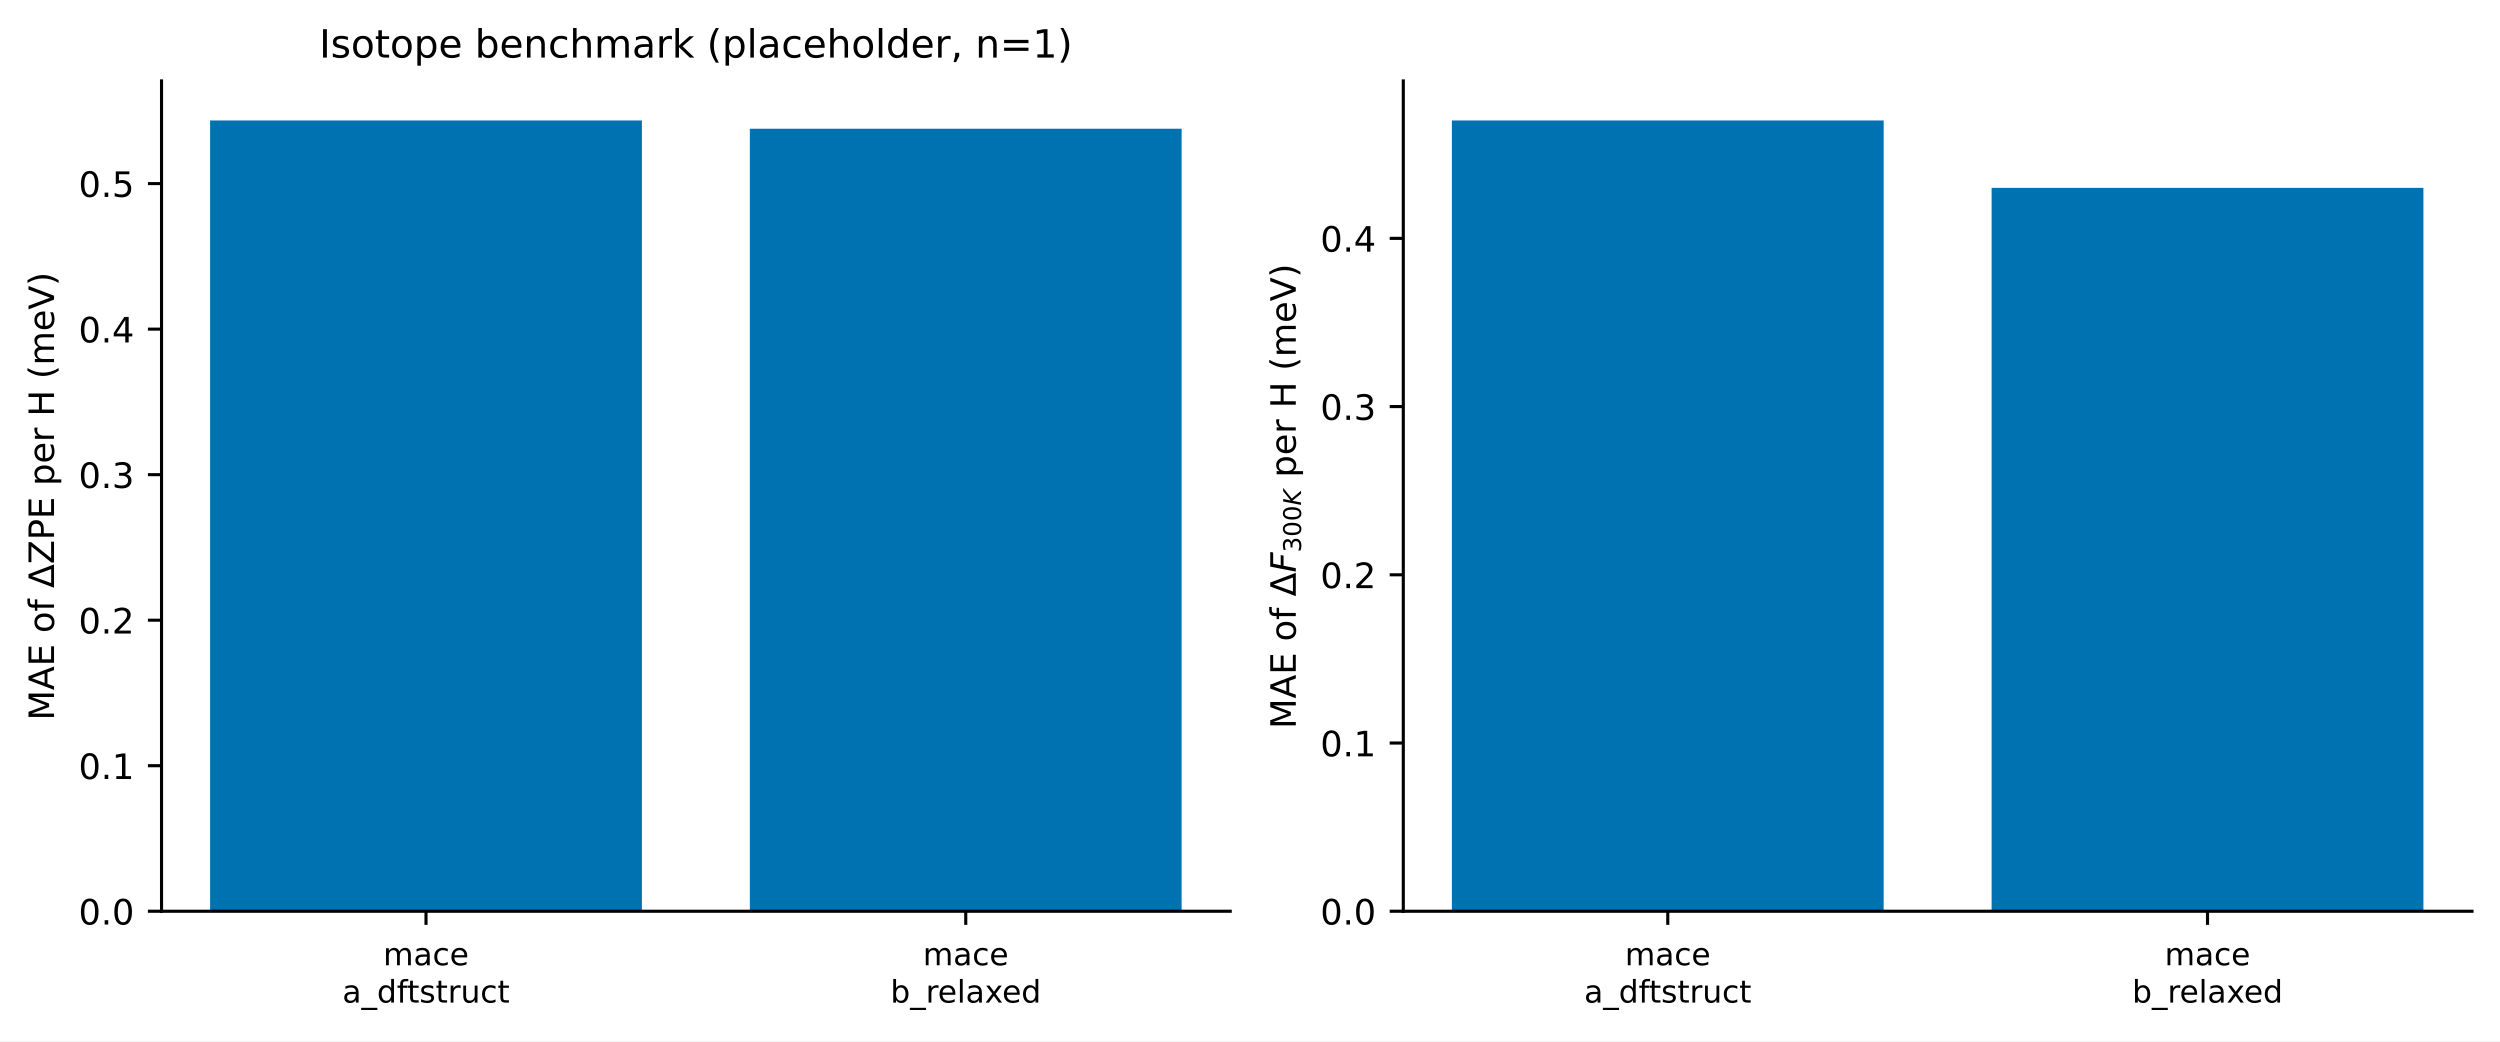
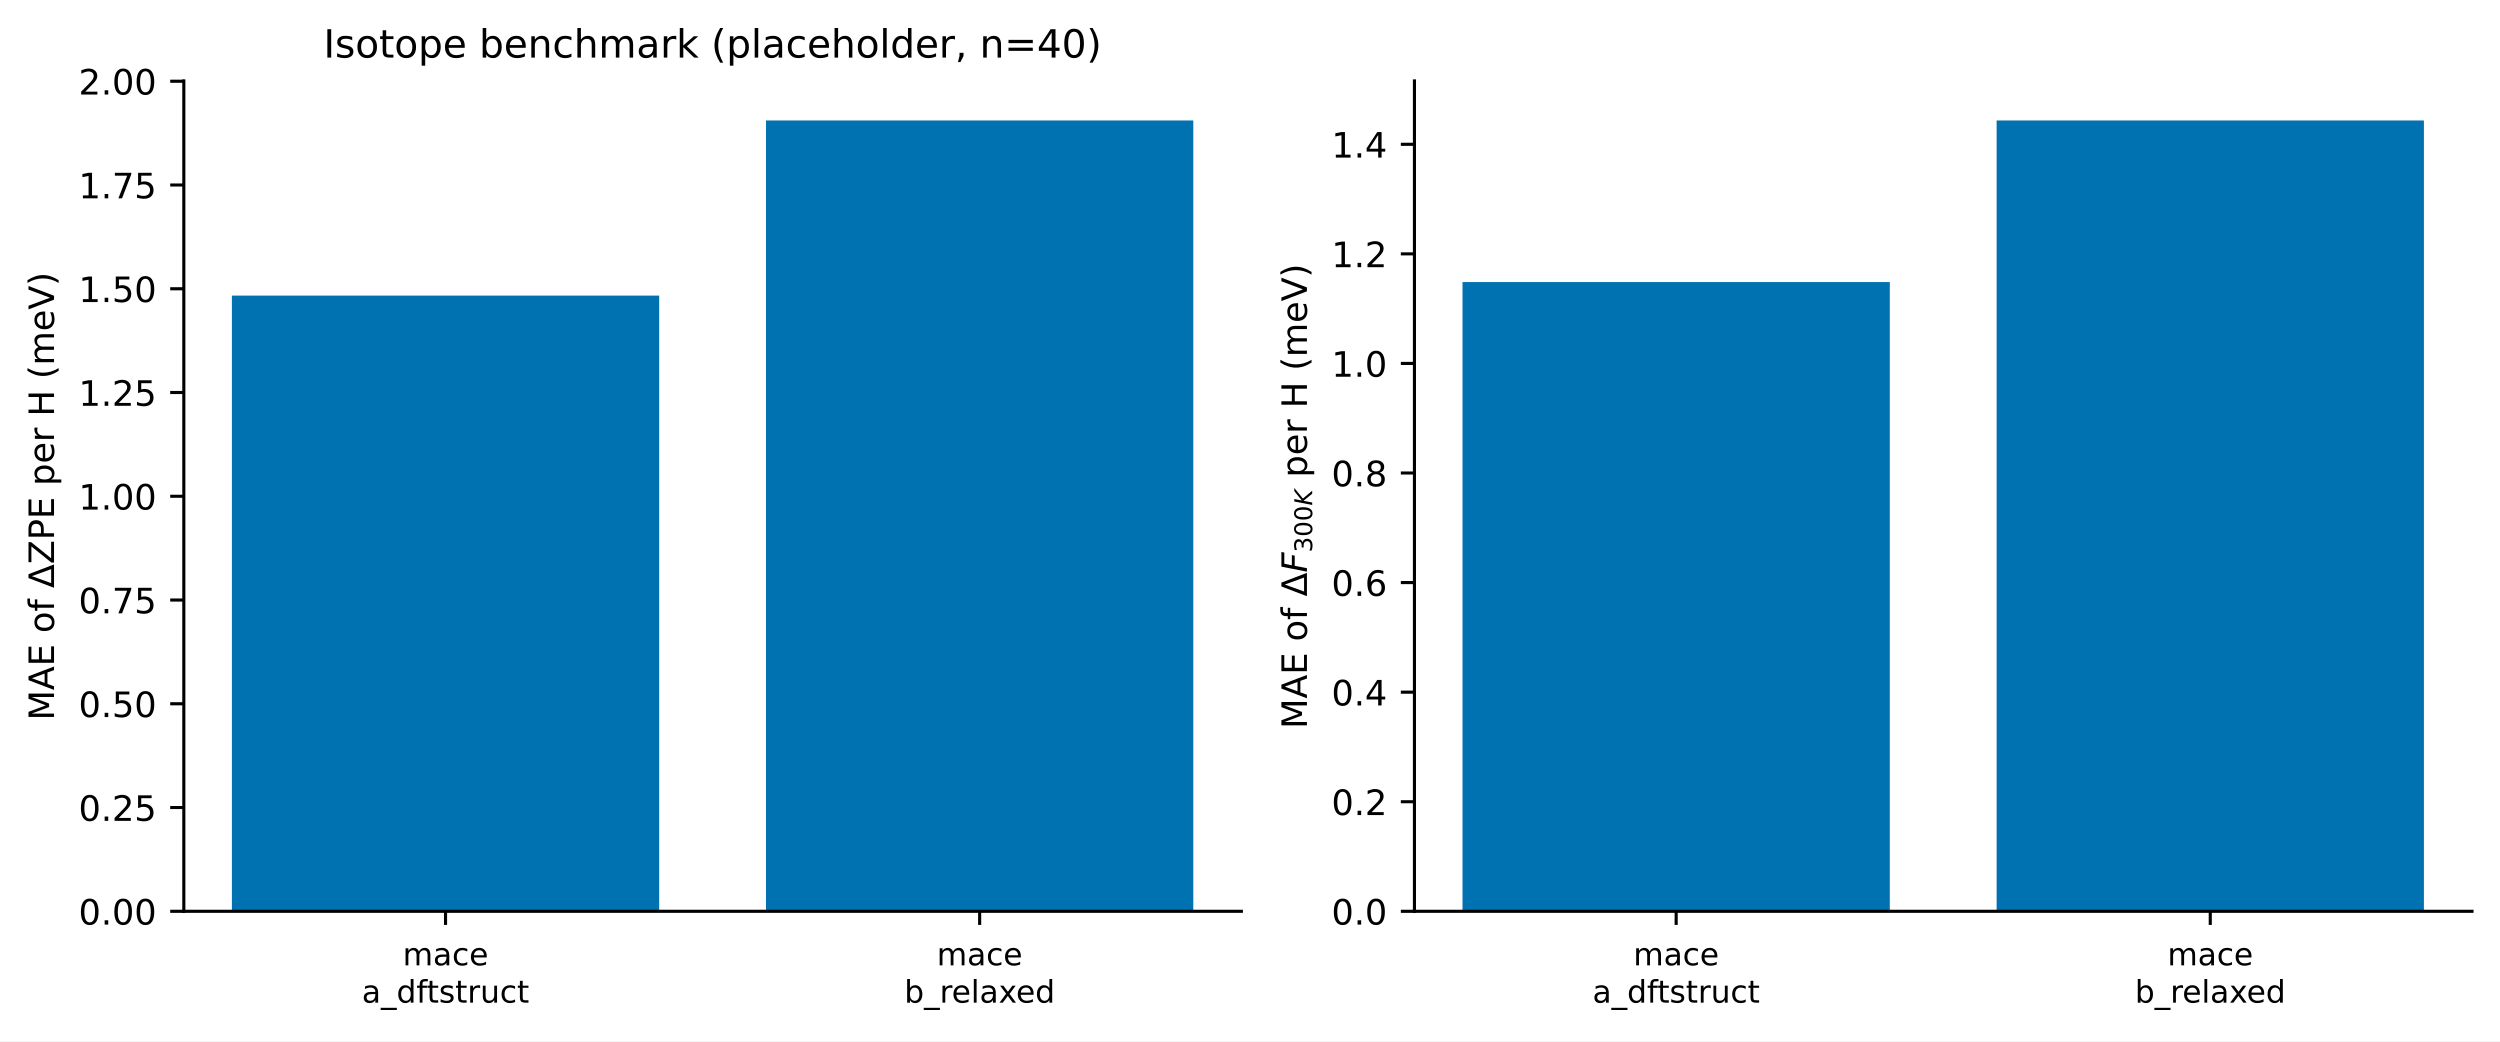
- <svg xmlns="http://www.w3.org/2000/svg" xmlns:xlink="http://www.w3.org/1999/xlink" width="642.513pt" height="267.599pt" viewBox="0 0 642.513 267.599" version="1.1">
+ <svg xmlns="http://www.w3.org/2000/svg" xmlns:xlink="http://www.w3.org/1999/xlink" width="642.479pt" height="267.599pt" viewBox="0 0 642.479 267.599" version="1.1">
  <defs>
    <style type="text/css">*{stroke-linejoin: round; stroke-linecap: butt}</style>
  </defs>
  <g id="figure_1">
    <g id="patch_1">
-       <path d="M 0 267.599  L 642.513 267.599  L 642.513 0  L 0 0  z " style="fill: #ffffff" />
+       <path d="M -0 267.599  L 642.479 267.599  L 642.479 0  L -0 0  z " style="fill: #ffffff" />
    </g>
    <g id="axes_1">
      <g id="patch_2">
-         <path d="M 41.515 234.195  L 316.173 234.195  L 316.173 20.798  L 41.515 20.798  z " style="fill: #ffffff" />
+         <path d="M 47.241 234.195  L 319.019 234.195  L 319.019 20.798  L 47.241 20.798  z " style="fill: #ffffff" />
      </g>
      <g id="patch_3">
-         <path d="M 53.999 234.195  L 164.972 234.195  L 164.972 30.96  L 53.999 30.96  z " clip-path="url(#pb85213ff2d)" style="fill: #0072b2" />
+         <path d="M 59.595 234.195  L 169.404 234.195  L 169.404 75.965  L 59.595 75.965  z " clip-path="url(#pe5d4179572)" style="fill: #0072b2" />
      </g>
      <g id="patch_4">
-         <path d="M 192.715 234.195  L 303.688 234.195  L 303.688 33.088  L 192.715 33.088  z " clip-path="url(#pb85213ff2d)" style="fill: #0072b2" />
+         <path d="M 196.856 234.195  L 306.666 234.195  L 306.666 30.96  L 196.856 30.96  z " clip-path="url(#pe5d4179572)" style="fill: #0072b2" />
      </g>
      <g id="matplotlib.axis_1">
        <g id="xtick_1">
          <g id="line2d_1">
            <defs>
-               <path id="m4d7866589e" d="M 0 0  L 0 3.5  " style="stroke: #000000; stroke-width: 0.8" />
+               <path id="m7c651b19ac" d="M 0 0  L 0 3.5  " style="stroke: #000000; stroke-width: 0.8" />
            </defs>
            <g>
-               <use xlink:href="#m4d7866589e" x="109.486" y="234.195" style="stroke: #000000; stroke-width: 0.8" />
+               <use xlink:href="#m7c651b19ac" x="114.499" y="234.195" style="stroke: #000000; stroke-width: 0.8" />
            </g>
          </g>
          <g id="text_1">
-             <text style="font-size: 8px; font-family: 'DejaVu Sans', 'Bitstream Vera Sans', 'Computer Modern Sans Serif', 'Lucida Grande', 'Verdana', 'Geneva', 'Lucid', 'Arial', 'Helvetica', 'Avant Garde', sans-serif" transform="translate(98.47769 248.0742)">mace</text>
-             <text style="font-size: 8px; font-family: 'DejaVu Sans', 'Bitstream Vera Sans', 'Computer Modern Sans Serif', 'Lucida Grande', 'Verdana', 'Geneva', 'Lucid', 'Arial', 'Helvetica', 'Avant Garde', sans-serif" transform="translate(87.99019 257.6764)">a_dftstruct</text>
+             <text style="font-size: 8px; font-family: 'DejaVu Sans', 'Bitstream Vera Sans', 'Computer Modern Sans Serif', 'Lucida Grande', 'Verdana', 'Geneva', 'Lucid', 'Arial', 'Helvetica', 'Avant Garde', sans-serif" transform="translate(103.4912 248.0742)">mace</text>
+             <text style="font-size: 8px; font-family: 'DejaVu Sans', 'Bitstream Vera Sans', 'Computer Modern Sans Serif', 'Lucida Grande', 'Verdana', 'Geneva', 'Lucid', 'Arial', 'Helvetica', 'Avant Garde', sans-serif" transform="translate(93.00371 257.6764)">a_dftstruct</text>
          </g>
        </g>
        <g id="xtick_2">
          <g id="line2d_2">
            <g>
-               <use xlink:href="#m4d7866589e" x="248.202" y="234.195" style="stroke: #000000; stroke-width: 0.8" />
+               <use xlink:href="#m7c651b19ac" x="251.761" y="234.195" style="stroke: #000000; stroke-width: 0.8" />
            </g>
          </g>
          <g id="text_2">
-             <text style="font-size: 8px; font-family: 'DejaVu Sans', 'Bitstream Vera Sans', 'Computer Modern Sans Serif', 'Lucida Grande', 'Verdana', 'Geneva', 'Lucid', 'Arial', 'Helvetica', 'Avant Garde', sans-serif" transform="translate(237.1938 248.0742)">mace</text>
-             <text style="font-size: 8px; font-family: 'DejaVu Sans', 'Bitstream Vera Sans', 'Computer Modern Sans Serif', 'Lucida Grande', 'Verdana', 'Geneva', 'Lucid', 'Arial', 'Helvetica', 'Avant Garde', sans-serif" transform="translate(228.8375 257.6764)">b_relaxed</text>
+             <text style="font-size: 8px; font-family: 'DejaVu Sans', 'Bitstream Vera Sans', 'Computer Modern Sans Serif', 'Lucida Grande', 'Verdana', 'Geneva', 'Lucid', 'Arial', 'Helvetica', 'Avant Garde', sans-serif" transform="translate(240.7528 248.0742)">mace</text>
+             <text style="font-size: 8px; font-family: 'DejaVu Sans', 'Bitstream Vera Sans', 'Computer Modern Sans Serif', 'Lucida Grande', 'Verdana', 'Geneva', 'Lucid', 'Arial', 'Helvetica', 'Avant Garde', sans-serif" transform="translate(232.3965 257.6764)">b_relaxed</text>
          </g>
        </g>
      </g>
      <g id="matplotlib.axis_2">
        <g id="ytick_1">
          <g id="line2d_3">
            <defs>
-               <path id="m0d94e4fa10" d="M 0 0  L -3.5 0  " style="stroke: #000000; stroke-width: 0.8" />
+               <path id="m932cfa9ef0" d="M 0 0  L -3.5 0  " style="stroke: #000000; stroke-width: 0.8" />
            </defs>
            <g>
-               <use xlink:href="#m0d94e4fa10" x="41.515" y="234.195" style="stroke: #000000; stroke-width: 0.8" />
+               <use xlink:href="#m932cfa9ef0" x="47.241" y="234.195" style="stroke: #000000; stroke-width: 0.8" />
            </g>
          </g>
          <g id="text_3">
-             <text style="font-size: 9px; font-family: 'DejaVu Sans', 'Bitstream Vera Sans', 'Computer Modern Sans Serif', 'Lucida Grande', 'Verdana', 'Geneva', 'Lucid', 'Arial', 'Helvetica', 'Avant Garde', sans-serif; text-anchor: end" x="34.515" y="237.614" transform="rotate(-0 34.51492 237.6143)">0.0</text>
+             <text style="font-size: 9px; font-family: 'DejaVu Sans', 'Bitstream Vera Sans', 'Computer Modern Sans Serif', 'Lucida Grande', 'Verdana', 'Geneva', 'Lucid', 'Arial', 'Helvetica', 'Avant Garde', sans-serif; text-anchor: end" x="40.241" y="237.614" transform="rotate(-0 40.24117 237.6143)">0.00</text>
          </g>
        </g>
        <g id="ytick_2">
          <g id="line2d_4">
            <g>
-               <use xlink:href="#m0d94e4fa10" x="41.515" y="196.794" style="stroke: #000000; stroke-width: 0.8" />
+               <use xlink:href="#m932cfa9ef0" x="47.241" y="207.531" style="stroke: #000000; stroke-width: 0.8" />
            </g>
          </g>
          <g id="text_4">
-             <text style="font-size: 9px; font-family: 'DejaVu Sans', 'Bitstream Vera Sans', 'Computer Modern Sans Serif', 'Lucida Grande', 'Verdana', 'Geneva', 'Lucid', 'Arial', 'Helvetica', 'Avant Garde', sans-serif; text-anchor: end" x="34.515" y="200.213" transform="rotate(-0 34.51492 200.2126)">0.1</text>
+             <text style="font-size: 9px; font-family: 'DejaVu Sans', 'Bitstream Vera Sans', 'Computer Modern Sans Serif', 'Lucida Grande', 'Verdana', 'Geneva', 'Lucid', 'Arial', 'Helvetica', 'Avant Garde', sans-serif; text-anchor: end" x="40.241" y="210.95" transform="rotate(-0 40.24117 210.95)">0.25</text>
          </g>
        </g>
        <g id="ytick_3">
          <g id="line2d_5">
            <g>
-               <use xlink:href="#m0d94e4fa10" x="41.515" y="159.392" style="stroke: #000000; stroke-width: 0.8" />
+               <use xlink:href="#m932cfa9ef0" x="47.241" y="180.867" style="stroke: #000000; stroke-width: 0.8" />
            </g>
          </g>
          <g id="text_5">
-             <text style="font-size: 9px; font-family: 'DejaVu Sans', 'Bitstream Vera Sans', 'Computer Modern Sans Serif', 'Lucida Grande', 'Verdana', 'Geneva', 'Lucid', 'Arial', 'Helvetica', 'Avant Garde', sans-serif; text-anchor: end" x="34.515" y="162.811" transform="rotate(-0 34.51492 162.811)">0.2</text>
+             <text style="font-size: 9px; font-family: 'DejaVu Sans', 'Bitstream Vera Sans', 'Computer Modern Sans Serif', 'Lucida Grande', 'Verdana', 'Geneva', 'Lucid', 'Arial', 'Helvetica', 'Avant Garde', sans-serif; text-anchor: end" x="40.241" y="184.286" transform="rotate(-0 40.24117 184.2857)">0.50</text>
          </g>
        </g>
        <g id="ytick_4">
          <g id="line2d_6">
            <g>
-               <use xlink:href="#m0d94e4fa10" x="41.515" y="121.99" style="stroke: #000000; stroke-width: 0.8" />
+               <use xlink:href="#m932cfa9ef0" x="47.241" y="154.203" style="stroke: #000000; stroke-width: 0.8" />
            </g>
          </g>
          <g id="text_6">
-             <text style="font-size: 9px; font-family: 'DejaVu Sans', 'Bitstream Vera Sans', 'Computer Modern Sans Serif', 'Lucida Grande', 'Verdana', 'Geneva', 'Lucid', 'Arial', 'Helvetica', 'Avant Garde', sans-serif; text-anchor: end" x="34.515" y="125.409" transform="rotate(-0 34.51492 125.4094)">0.3</text>
+             <text style="font-size: 9px; font-family: 'DejaVu Sans', 'Bitstream Vera Sans', 'Computer Modern Sans Serif', 'Lucida Grande', 'Verdana', 'Geneva', 'Lucid', 'Arial', 'Helvetica', 'Avant Garde', sans-serif; text-anchor: end" x="40.241" y="157.621" transform="rotate(-0 40.24117 157.6215)">0.75</text>
          </g>
        </g>
        <g id="ytick_5">
          <g id="line2d_7">
            <g>
-               <use xlink:href="#m0d94e4fa10" x="41.515" y="84.589" style="stroke: #000000; stroke-width: 0.8" />
+               <use xlink:href="#m932cfa9ef0" x="47.241" y="127.538" style="stroke: #000000; stroke-width: 0.8" />
            </g>
          </g>
          <g id="text_7">
-             <text style="font-size: 9px; font-family: 'DejaVu Sans', 'Bitstream Vera Sans', 'Computer Modern Sans Serif', 'Lucida Grande', 'Verdana', 'Geneva', 'Lucid', 'Arial', 'Helvetica', 'Avant Garde', sans-serif; text-anchor: end" x="34.515" y="88.008" transform="rotate(-0 34.51492 88.00783)">0.4</text>
+             <text style="font-size: 9px; font-family: 'DejaVu Sans', 'Bitstream Vera Sans', 'Computer Modern Sans Serif', 'Lucida Grande', 'Verdana', 'Geneva', 'Lucid', 'Arial', 'Helvetica', 'Avant Garde', sans-serif; text-anchor: end" x="40.241" y="130.957" transform="rotate(-0 40.24117 130.9572)">1.00</text>
          </g>
        </g>
        <g id="ytick_6">
          <g id="line2d_8">
            <g>
-               <use xlink:href="#m0d94e4fa10" x="41.515" y="47.187" style="stroke: #000000; stroke-width: 0.8" />
+               <use xlink:href="#m932cfa9ef0" x="47.241" y="100.874" style="stroke: #000000; stroke-width: 0.8" />
            </g>
          </g>
          <g id="text_8">
-             <text style="font-size: 9px; font-family: 'DejaVu Sans', 'Bitstream Vera Sans', 'Computer Modern Sans Serif', 'Lucida Grande', 'Verdana', 'Geneva', 'Lucid', 'Arial', 'Helvetica', 'Avant Garde', sans-serif; text-anchor: end" x="34.515" y="50.606" transform="rotate(-0 34.51492 50.60622)">0.5</text>
-           </g>
-         </g>
-         <g id="text_9">
+             <text style="font-size: 9px; font-family: 'DejaVu Sans', 'Bitstream Vera Sans', 'Computer Modern Sans Serif', 'Lucida Grande', 'Verdana', 'Geneva', 'Lucid', 'Arial', 'Helvetica', 'Avant Garde', sans-serif; text-anchor: end" x="40.241" y="104.293" transform="rotate(-0 40.24117 104.293)">1.25</text>
+           </g>
+         </g>
+         <g id="ytick_7">
+           <g id="line2d_9">
+             <g>
+               <use xlink:href="#m932cfa9ef0" x="47.241" y="74.21" style="stroke: #000000; stroke-width: 0.8" />
+             </g>
+           </g>
+           <g id="text_9">
+             <text style="font-size: 9px; font-family: 'DejaVu Sans', 'Bitstream Vera Sans', 'Computer Modern Sans Serif', 'Lucida Grande', 'Verdana', 'Geneva', 'Lucid', 'Arial', 'Helvetica', 'Avant Garde', sans-serif; text-anchor: end" x="40.241" y="77.629" transform="rotate(-0 40.24117 77.62873)">1.50</text>
+           </g>
+         </g>
+         <g id="ytick_8">
+           <g id="line2d_10">
+             <g>
+               <use xlink:href="#m932cfa9ef0" x="47.241" y="47.546" style="stroke: #000000; stroke-width: 0.8" />
+             </g>
+           </g>
+           <g id="text_10">
+             <text style="font-size: 9px; font-family: 'DejaVu Sans', 'Bitstream Vera Sans', 'Computer Modern Sans Serif', 'Lucida Grande', 'Verdana', 'Geneva', 'Lucid', 'Arial', 'Helvetica', 'Avant Garde', sans-serif; text-anchor: end" x="40.241" y="50.964" transform="rotate(-0 40.24117 50.96447)">1.75</text>
+           </g>
+         </g>
+         <g id="ytick_9">
+           <g id="line2d_11">
+             <g>
+               <use xlink:href="#m932cfa9ef0" x="47.241" y="20.881" style="stroke: #000000; stroke-width: 0.8" />
+             </g>
+           </g>
+           <g id="text_11">
+             <text style="font-size: 9px; font-family: 'DejaVu Sans', 'Bitstream Vera Sans', 'Computer Modern Sans Serif', 'Lucida Grande', 'Verdana', 'Geneva', 'Lucid', 'Arial', 'Helvetica', 'Avant Garde', sans-serif; text-anchor: end" x="40.241" y="24.3" transform="rotate(-0 40.24117 24.30021)">2.00</text>
+           </g>
+         </g>
+         <g id="text_12">
          <g transform="translate(14.04 185.1419) rotate(-90)">
            <text>
              <tspan x="0" y="-0.156" style="font-size: 9px; font-family: 'DejaVu Sans'">M</tspan>
              <tspan x="7.765" y="-0.156" style="font-size: 9px; font-family: 'DejaVu Sans'">A</tspan>
              <tspan x="13.922" y="-0.156" style="font-size: 9px; font-family: 'DejaVu Sans'">E</tspan>
              <tspan x="19.608" y="-0.156" style="font-size: 9px; font-family: 'DejaVu Sans'"> </tspan>
              <tspan x="22.469" y="-0.156" style="font-size: 9px; font-family: 'DejaVu Sans'">o</tspan>
              <tspan x="27.976" y="-0.156" style="font-size: 9px; font-family: 'DejaVu Sans'">f</tspan>
              <tspan x="31.144" y="-0.156" style="font-size: 9px; font-family: 'DejaVu Sans'"> </tspan>
              <tspan x="34.005" y="-0.156" style="font-size: 9px; font-family: 'DejaVu Sans'">Δ</tspan>
              <tspan x="40.162" y="-0.156" style="font-size: 9px; font-family: 'DejaVu Sans'">Z</tspan>
              <tspan x="46.327" y="-0.156" style="font-size: 9px; font-family: 'DejaVu Sans'">P</tspan>
              <tspan x="51.754" y="-0.156" style="font-size: 9px; font-family: 'DejaVu Sans'">E</tspan>
              <tspan x="57.441" y="-0.156" style="font-size: 9px; font-family: 'DejaVu Sans'"> </tspan>
              <tspan x="60.302" y="-0.156" style="font-size: 9px; font-family: 'DejaVu Sans'">p</tspan>
              <tspan x="66.015" y="-0.156" style="font-size: 9px; font-family: 'DejaVu Sans'">e</tspan>
              <tspan x="71.552" y="-0.156" style="font-size: 9px; font-family: 'DejaVu Sans'">r</tspan>
              <tspan x="75.252" y="-0.156" style="font-size: 9px; font-family: 'DejaVu Sans'"> </tspan>
              <tspan x="78.113" y="-0.156" style="font-size: 9px; font-family: 'DejaVu Sans'">H</tspan>
              <tspan x="84.88" y="-0.156" style="font-size: 9px; font-family: 'DejaVu Sans'"> </tspan>
              <tspan x="87.741" y="-0.156" style="font-size: 9px; font-family: 'DejaVu Sans'">(</tspan>
              <tspan x="91.252" y="-0.156" style="font-size: 9px; font-family: 'DejaVu Sans'">m</tspan>
              <tspan x="100.02" y="-0.156" style="font-size: 9px; font-family: 'DejaVu Sans'">e</tspan>
              <tspan x="105.557" y="-0.156" style="font-size: 9px; font-family: 'DejaVu Sans'">V</tspan>
              <tspan x="111.713" y="-0.156" style="font-size: 9px; font-family: 'DejaVu Sans'">)</tspan>
            </text>
          </g>
        </g>
      </g>
      <g id="patch_5">
-         <path d="M 41.515 234.195  L 41.515 20.798  " style="fill: none; stroke: #000000; stroke-width: 0.8; stroke-linejoin: miter; stroke-linecap: square" />
+         <path d="M 47.241 234.195  L 47.241 20.798  " style="fill: none; stroke: #000000; stroke-width: 0.8; stroke-linejoin: miter; stroke-linecap: square" />
      </g>
      <g id="patch_6">
-         <path d="M 41.515 234.195  L 316.173 234.195  " style="fill: none; stroke: #000000; stroke-width: 0.8; stroke-linejoin: miter; stroke-linecap: square" />
-       </g>
-       <g id="text_10">
-         <text style="font-size: 10px; font-family: 'DejaVu Sans', 'Bitstream Vera Sans', 'Computer Modern Sans Serif', 'Lucida Grande', 'Verdana', 'Geneva', 'Lucid', 'Arial', 'Helvetica', 'Avant Garde', sans-serif; text-anchor: middle" x="178.844" y="14.798" transform="rotate(-0 178.8439 14.79844)">Isotope benchmark (placeholder, n=1)</text>
+         <path d="M 47.241 234.195  L 319.019 234.195  " style="fill: none; stroke: #000000; stroke-width: 0.8; stroke-linejoin: miter; stroke-linecap: square" />
+       </g>
+       <g id="text_13">
+         <text style="font-size: 10px; font-family: 'DejaVu Sans', 'Bitstream Vera Sans', 'Computer Modern Sans Serif', 'Lucida Grande', 'Verdana', 'Geneva', 'Lucid', 'Arial', 'Helvetica', 'Avant Garde', sans-serif; text-anchor: middle" x="183.13" y="14.798" transform="rotate(-0 183.1301 14.79844)">Isotope benchmark (placeholder, n=40)</text>
      </g>
    </g>
    <g id="axes_2">
      <g id="patch_7">
-         <path d="M 360.655 234.195  L 635.313 234.195  L 635.313 20.798  L 360.655 20.798  z " style="fill: #ffffff" />
+         <path d="M 363.501 234.195  L 635.279 234.195  L 635.279 20.798  L 363.501 20.798  z " style="fill: #ffffff" />
      </g>
      <g id="patch_8">
-         <path d="M 373.139 234.195  L 484.112 234.195  L 484.112 30.96  L 373.139 30.96  z " clip-path="url(#pda3982c976)" style="fill: #0072b2" />
+         <path d="M 375.855 234.195  L 485.664 234.195  L 485.664 72.496  L 375.855 72.496  z " clip-path="url(#p67c8248b3d)" style="fill: #0072b2" />
      </g>
      <g id="patch_9">
-         <path d="M 511.855 234.195  L 622.828 234.195  L 622.828 48.275  L 511.855 48.275  z " clip-path="url(#pda3982c976)" style="fill: #0072b2" />
+         <path d="M 513.116 234.195  L 622.926 234.195  L 622.926 30.96  L 513.116 30.96  z " clip-path="url(#p67c8248b3d)" style="fill: #0072b2" />
      </g>
      <g id="matplotlib.axis_3">
        <g id="xtick_3">
-           <g id="line2d_9">
-             <g>
-               <use xlink:href="#m4d7866589e" x="428.626" y="234.195" style="stroke: #000000; stroke-width: 0.8" />
-             </g>
-           </g>
-           <g id="text_11">
-             <text style="font-size: 8px; font-family: 'DejaVu Sans', 'Bitstream Vera Sans', 'Computer Modern Sans Serif', 'Lucida Grande', 'Verdana', 'Geneva', 'Lucid', 'Arial', 'Helvetica', 'Avant Garde', sans-serif" transform="translate(417.6177 248.0742)">mace</text>
-             <text style="font-size: 8px; font-family: 'DejaVu Sans', 'Bitstream Vera Sans', 'Computer Modern Sans Serif', 'Lucida Grande', 'Verdana', 'Geneva', 'Lucid', 'Arial', 'Helvetica', 'Avant Garde', sans-serif" transform="translate(407.1302 257.6764)">a_dftstruct</text>
+           <g id="line2d_12">
+             <g>
+               <use xlink:href="#m7c651b19ac" x="430.759" y="234.195" style="stroke: #000000; stroke-width: 0.8" />
+             </g>
+           </g>
+           <g id="text_14">
+             <text style="font-size: 8px; font-family: 'DejaVu Sans', 'Bitstream Vera Sans', 'Computer Modern Sans Serif', 'Lucida Grande', 'Verdana', 'Geneva', 'Lucid', 'Arial', 'Helvetica', 'Avant Garde', sans-serif" transform="translate(419.7512 248.0742)">mace</text>
+             <text style="font-size: 8px; font-family: 'DejaVu Sans', 'Bitstream Vera Sans', 'Computer Modern Sans Serif', 'Lucida Grande', 'Verdana', 'Geneva', 'Lucid', 'Arial', 'Helvetica', 'Avant Garde', sans-serif" transform="translate(409.2637 257.6764)">a_dftstruct</text>
          </g>
        </g>
        <g id="xtick_4">
-           <g id="line2d_10">
-             <g>
-               <use xlink:href="#m4d7866589e" x="567.342" y="234.195" style="stroke: #000000; stroke-width: 0.8" />
-             </g>
-           </g>
-           <g id="text_12">
-             <text style="font-size: 8px; font-family: 'DejaVu Sans', 'Bitstream Vera Sans', 'Computer Modern Sans Serif', 'Lucida Grande', 'Verdana', 'Geneva', 'Lucid', 'Arial', 'Helvetica', 'Avant Garde', sans-serif" transform="translate(556.3338 248.0742)">mace</text>
-             <text style="font-size: 8px; font-family: 'DejaVu Sans', 'Bitstream Vera Sans', 'Computer Modern Sans Serif', 'Lucida Grande', 'Verdana', 'Geneva', 'Lucid', 'Arial', 'Helvetica', 'Avant Garde', sans-serif" transform="translate(547.9775 257.6764)">b_relaxed</text>
+           <g id="line2d_13">
+             <g>
+               <use xlink:href="#m7c651b19ac" x="568.021" y="234.195" style="stroke: #000000; stroke-width: 0.8" />
+             </g>
+           </g>
+           <g id="text_15">
+             <text style="font-size: 8px; font-family: 'DejaVu Sans', 'Bitstream Vera Sans', 'Computer Modern Sans Serif', 'Lucida Grande', 'Verdana', 'Geneva', 'Lucid', 'Arial', 'Helvetica', 'Avant Garde', sans-serif" transform="translate(557.0128 248.0742)">mace</text>
+             <text style="font-size: 8px; font-family: 'DejaVu Sans', 'Bitstream Vera Sans', 'Computer Modern Sans Serif', 'Lucida Grande', 'Verdana', 'Geneva', 'Lucid', 'Arial', 'Helvetica', 'Avant Garde', sans-serif" transform="translate(548.6565 257.6764)">b_relaxed</text>
          </g>
        </g>
      </g>
      <g id="matplotlib.axis_4">
-         <g id="ytick_7">
-           <g id="line2d_11">
-             <g>
-               <use xlink:href="#m0d94e4fa10" x="360.655" y="234.195" style="stroke: #000000; stroke-width: 0.8" />
-             </g>
-           </g>
-           <g id="text_13">
-             <text style="font-size: 9px; font-family: 'DejaVu Sans', 'Bitstream Vera Sans', 'Computer Modern Sans Serif', 'Lucida Grande', 'Verdana', 'Geneva', 'Lucid', 'Arial', 'Helvetica', 'Avant Garde', sans-serif; text-anchor: end" x="353.655" y="237.614" transform="rotate(-0 353.6549 237.6143)">0.0</text>
-           </g>
-         </g>
-         <g id="ytick_8">
-           <g id="line2d_12">
-             <g>
-               <use xlink:href="#m0d94e4fa10" x="360.655" y="190.962" style="stroke: #000000; stroke-width: 0.8" />
-             </g>
-           </g>
-           <g id="text_14">
-             <text style="font-size: 9px; font-family: 'DejaVu Sans', 'Bitstream Vera Sans', 'Computer Modern Sans Serif', 'Lucida Grande', 'Verdana', 'Geneva', 'Lucid', 'Arial', 'Helvetica', 'Avant Garde', sans-serif; text-anchor: end" x="353.655" y="194.381" transform="rotate(-0 353.6549 194.3808)">0.1</text>
-           </g>
-         </g>
-         <g id="ytick_9">
-           <g id="line2d_13">
-             <g>
-               <use xlink:href="#m0d94e4fa10" x="360.655" y="147.728" style="stroke: #000000; stroke-width: 0.8" />
-             </g>
-           </g>
-           <g id="text_15">
-             <text style="font-size: 9px; font-family: 'DejaVu Sans', 'Bitstream Vera Sans', 'Computer Modern Sans Serif', 'Lucida Grande', 'Verdana', 'Geneva', 'Lucid', 'Arial', 'Helvetica', 'Avant Garde', sans-serif; text-anchor: end" x="353.655" y="151.147" transform="rotate(-0 353.6549 151.1474)">0.2</text>
-           </g>
-         </g>
        <g id="ytick_10">
          <g id="line2d_14">
            <g>
-               <use xlink:href="#m0d94e4fa10" x="360.655" y="104.495" style="stroke: #000000; stroke-width: 0.8" />
+               <use xlink:href="#m932cfa9ef0" x="363.501" y="234.195" style="stroke: #000000; stroke-width: 0.8" />
            </g>
          </g>
          <g id="text_16">
-             <text style="font-size: 9px; font-family: 'DejaVu Sans', 'Bitstream Vera Sans', 'Computer Modern Sans Serif', 'Lucida Grande', 'Verdana', 'Geneva', 'Lucid', 'Arial', 'Helvetica', 'Avant Garde', sans-serif; text-anchor: end" x="353.655" y="107.914" transform="rotate(-0 353.6549 107.914)">0.3</text>
+             <text style="font-size: 9px; font-family: 'DejaVu Sans', 'Bitstream Vera Sans', 'Computer Modern Sans Serif', 'Lucida Grande', 'Verdana', 'Geneva', 'Lucid', 'Arial', 'Helvetica', 'Avant Garde', sans-serif; text-anchor: end" x="356.501" y="237.614" transform="rotate(-0 356.5012 237.6143)">0.0</text>
          </g>
        </g>
        <g id="ytick_11">
          <g id="line2d_15">
            <g>
-               <use xlink:href="#m0d94e4fa10" x="360.655" y="61.262" style="stroke: #000000; stroke-width: 0.8" />
+               <use xlink:href="#m932cfa9ef0" x="363.501" y="206.036" style="stroke: #000000; stroke-width: 0.8" />
            </g>
          </g>
          <g id="text_17">
-             <text style="font-size: 9px; font-family: 'DejaVu Sans', 'Bitstream Vera Sans', 'Computer Modern Sans Serif', 'Lucida Grande', 'Verdana', 'Geneva', 'Lucid', 'Arial', 'Helvetica', 'Avant Garde', sans-serif; text-anchor: end" x="353.655" y="64.681" transform="rotate(-0 353.6549 64.68053)">0.4</text>
-           </g>
-         </g>
-         <g id="text_18">
-           <g transform="translate(333.18 187.3019) rotate(-90)">
+             <text style="font-size: 9px; font-family: 'DejaVu Sans', 'Bitstream Vera Sans', 'Computer Modern Sans Serif', 'Lucida Grande', 'Verdana', 'Geneva', 'Lucid', 'Arial', 'Helvetica', 'Avant Garde', sans-serif; text-anchor: end" x="356.501" y="209.455" transform="rotate(-0 356.5012 209.4548)">0.2</text>
+           </g>
+         </g>
+         <g id="ytick_12">
+           <g id="line2d_16">
+             <g>
+               <use xlink:href="#m932cfa9ef0" x="363.501" y="177.876" style="stroke: #000000; stroke-width: 0.8" />
+             </g>
+           </g>
+           <g id="text_18">
+             <text style="font-size: 9px; font-family: 'DejaVu Sans', 'Bitstream Vera Sans', 'Computer Modern Sans Serif', 'Lucida Grande', 'Verdana', 'Geneva', 'Lucid', 'Arial', 'Helvetica', 'Avant Garde', sans-serif; text-anchor: end" x="356.501" y="181.295" transform="rotate(-0 356.5012 181.2954)">0.4</text>
+           </g>
+         </g>
+         <g id="ytick_13">
+           <g id="line2d_17">
+             <g>
+               <use xlink:href="#m932cfa9ef0" x="363.501" y="149.717" style="stroke: #000000; stroke-width: 0.8" />
+             </g>
+           </g>
+           <g id="text_19">
+             <text style="font-size: 9px; font-family: 'DejaVu Sans', 'Bitstream Vera Sans', 'Computer Modern Sans Serif', 'Lucida Grande', 'Verdana', 'Geneva', 'Lucid', 'Arial', 'Helvetica', 'Avant Garde', sans-serif; text-anchor: end" x="356.501" y="153.136" transform="rotate(-0 356.5012 153.1359)">0.6</text>
+           </g>
+         </g>
+         <g id="ytick_14">
+           <g id="line2d_18">
+             <g>
+               <use xlink:href="#m932cfa9ef0" x="363.501" y="121.558" style="stroke: #000000; stroke-width: 0.8" />
+             </g>
+           </g>
+           <g id="text_20">
+             <text style="font-size: 9px; font-family: 'DejaVu Sans', 'Bitstream Vera Sans', 'Computer Modern Sans Serif', 'Lucida Grande', 'Verdana', 'Geneva', 'Lucid', 'Arial', 'Helvetica', 'Avant Garde', sans-serif; text-anchor: end" x="356.501" y="124.976" transform="rotate(-0 356.5012 124.9765)">0.8</text>
+           </g>
+         </g>
+         <g id="ytick_15">
+           <g id="line2d_19">
+             <g>
+               <use xlink:href="#m932cfa9ef0" x="363.501" y="93.398" style="stroke: #000000; stroke-width: 0.8" />
+             </g>
+           </g>
+           <g id="text_21">
+             <text style="font-size: 9px; font-family: 'DejaVu Sans', 'Bitstream Vera Sans', 'Computer Modern Sans Serif', 'Lucida Grande', 'Verdana', 'Geneva', 'Lucid', 'Arial', 'Helvetica', 'Avant Garde', sans-serif; text-anchor: end" x="356.501" y="96.817" transform="rotate(-0 356.5012 96.81701)">1.0</text>
+           </g>
+         </g>
+         <g id="ytick_16">
+           <g id="line2d_20">
+             <g>
+               <use xlink:href="#m932cfa9ef0" x="363.501" y="65.239" style="stroke: #000000; stroke-width: 0.8" />
+             </g>
+           </g>
+           <g id="text_22">
+             <text style="font-size: 9px; font-family: 'DejaVu Sans', 'Bitstream Vera Sans', 'Computer Modern Sans Serif', 'Lucida Grande', 'Verdana', 'Geneva', 'Lucid', 'Arial', 'Helvetica', 'Avant Garde', sans-serif; text-anchor: end" x="356.501" y="68.658" transform="rotate(-0 356.5012 68.65756)">1.2</text>
+           </g>
+         </g>
+         <g id="ytick_17">
+           <g id="line2d_21">
+             <g>
+               <use xlink:href="#m932cfa9ef0" x="363.501" y="37.079" style="stroke: #000000; stroke-width: 0.8" />
+             </g>
+           </g>
+           <g id="text_23">
+             <text style="font-size: 9px; font-family: 'DejaVu Sans', 'Bitstream Vera Sans', 'Computer Modern Sans Serif', 'Lucida Grande', 'Verdana', 'Geneva', 'Lucid', 'Arial', 'Helvetica', 'Avant Garde', sans-serif; text-anchor: end" x="356.501" y="40.498" transform="rotate(-0 356.5012 40.49811)">1.4</text>
+           </g>
+         </g>
+         <g id="text_24">
+           <g transform="translate(336.0263 187.3019) rotate(-90)">
            <text>
              <tspan x="0" y="-0.156" style="font-size: 9px; font-family: 'DejaVu Sans'">M</tspan>
              <tspan x="7.765" y="-0.156" style="font-size: 9px; font-family: 'DejaVu Sans'">A</tspan>
              <tspan x="13.922" y="-0.156" style="font-size: 9px; font-family: 'DejaVu Sans'">E</tspan>
              <tspan x="19.608" y="-0.156" style="font-size: 9px; font-family: 'DejaVu Sans'"> </tspan>
              <tspan x="22.469" y="-0.156" style="font-size: 9px; font-family: 'DejaVu Sans'">o</tspan>
              <tspan x="27.976" y="-0.156" style="font-size: 9px; font-family: 'DejaVu Sans'">f</tspan>
              <tspan x="31.144" y="-0.156" style="font-size: 9px; font-family: 'DejaVu Sans'"> </tspan>
              <tspan x="34.005" y="-0.156" style="font-size: 9px; font-family: 'DejaVu Sans'">Δ</tspan>
              <tspan x="61.741" y="-0.156" style="font-size: 9px; font-family: 'DejaVu Sans'"> </tspan>
              <tspan x="64.601" y="-0.156" style="font-size: 9px; font-family: 'DejaVu Sans'">p</tspan>
              <tspan x="70.314" y="-0.156" style="font-size: 9px; font-family: 'DejaVu Sans'">e</tspan>
              <tspan x="75.851" y="-0.156" style="font-size: 9px; font-family: 'DejaVu Sans'">r</tspan>
              <tspan x="79.552" y="-0.156" style="font-size: 9px; font-family: 'DejaVu Sans'"> </tspan>
              <tspan x="82.412" y="-0.156" style="font-size: 9px; font-family: 'DejaVu Sans'">H</tspan>
              <tspan x="89.18" y="-0.156" style="font-size: 9px; font-family: 'DejaVu Sans'"> </tspan>
              <tspan x="92.041" y="-0.156" style="font-size: 9px; font-family: 'DejaVu Sans'">(</tspan>
              <tspan x="95.552" y="-0.156" style="font-size: 9px; font-family: 'DejaVu Sans'">m</tspan>
              <tspan x="104.319" y="-0.156" style="font-size: 9px; font-family: 'DejaVu Sans'">e</tspan>
              <tspan x="109.856" y="-0.156" style="font-size: 9px; font-family: 'DejaVu Sans'">V</tspan>
              <tspan x="116.013" y="-0.156" style="font-size: 9px; font-family: 'DejaVu Sans'">)</tspan>
              <tspan x="40.162" y="-0.156" style="font-style: oblique; font-size: 9px; font-family: 'DejaVu Sans'">F</tspan>
              <tspan x="45.338" y="1.194" style="font-size: 6.3px; font-family: 'DejaVu Sans'">3</tspan>
              <tspan x="49.347" y="1.194" style="font-size: 6.3px; font-family: 'DejaVu Sans'">0</tspan>
              <tspan x="53.355" y="1.194" style="font-size: 6.3px; font-family: 'DejaVu Sans'">0</tspan>
              <tspan x="57.363" y="1.194" style="font-style: oblique; font-size: 6.3px; font-family: 'DejaVu Sans'">K</tspan>
            </text>
          </g>
        </g>
      </g>
      <g id="patch_10">
-         <path d="M 360.655 234.195  L 360.655 20.798  " style="fill: none; stroke: #000000; stroke-width: 0.8; stroke-linejoin: miter; stroke-linecap: square" />
+         <path d="M 363.501 234.195  L 363.501 20.798  " style="fill: none; stroke: #000000; stroke-width: 0.8; stroke-linejoin: miter; stroke-linecap: square" />
      </g>
      <g id="patch_11">
-         <path d="M 360.655 234.195  L 635.313 234.195  " style="fill: none; stroke: #000000; stroke-width: 0.8; stroke-linejoin: miter; stroke-linecap: square" />
+         <path d="M 363.501 234.195  L 635.279 234.195  " style="fill: none; stroke: #000000; stroke-width: 0.8; stroke-linejoin: miter; stroke-linecap: square" />
      </g>
    </g>
  </g>
  <defs>
-     <clipPath id="pb85213ff2d">
-       <rect x="41.515" y="20.798" width="274.658" height="213.397" />
+     <clipPath id="pe5d4179572">
+       <rect x="47.241" y="20.798" width="271.778" height="213.397" />
    </clipPath>
-     <clipPath id="pda3982c976">
-       <rect x="360.655" y="20.798" width="274.658" height="213.397" />
+     <clipPath id="p67c8248b3d">
+       <rect x="363.501" y="20.798" width="271.778" height="213.397" />
    </clipPath>
  </defs>
</svg>
